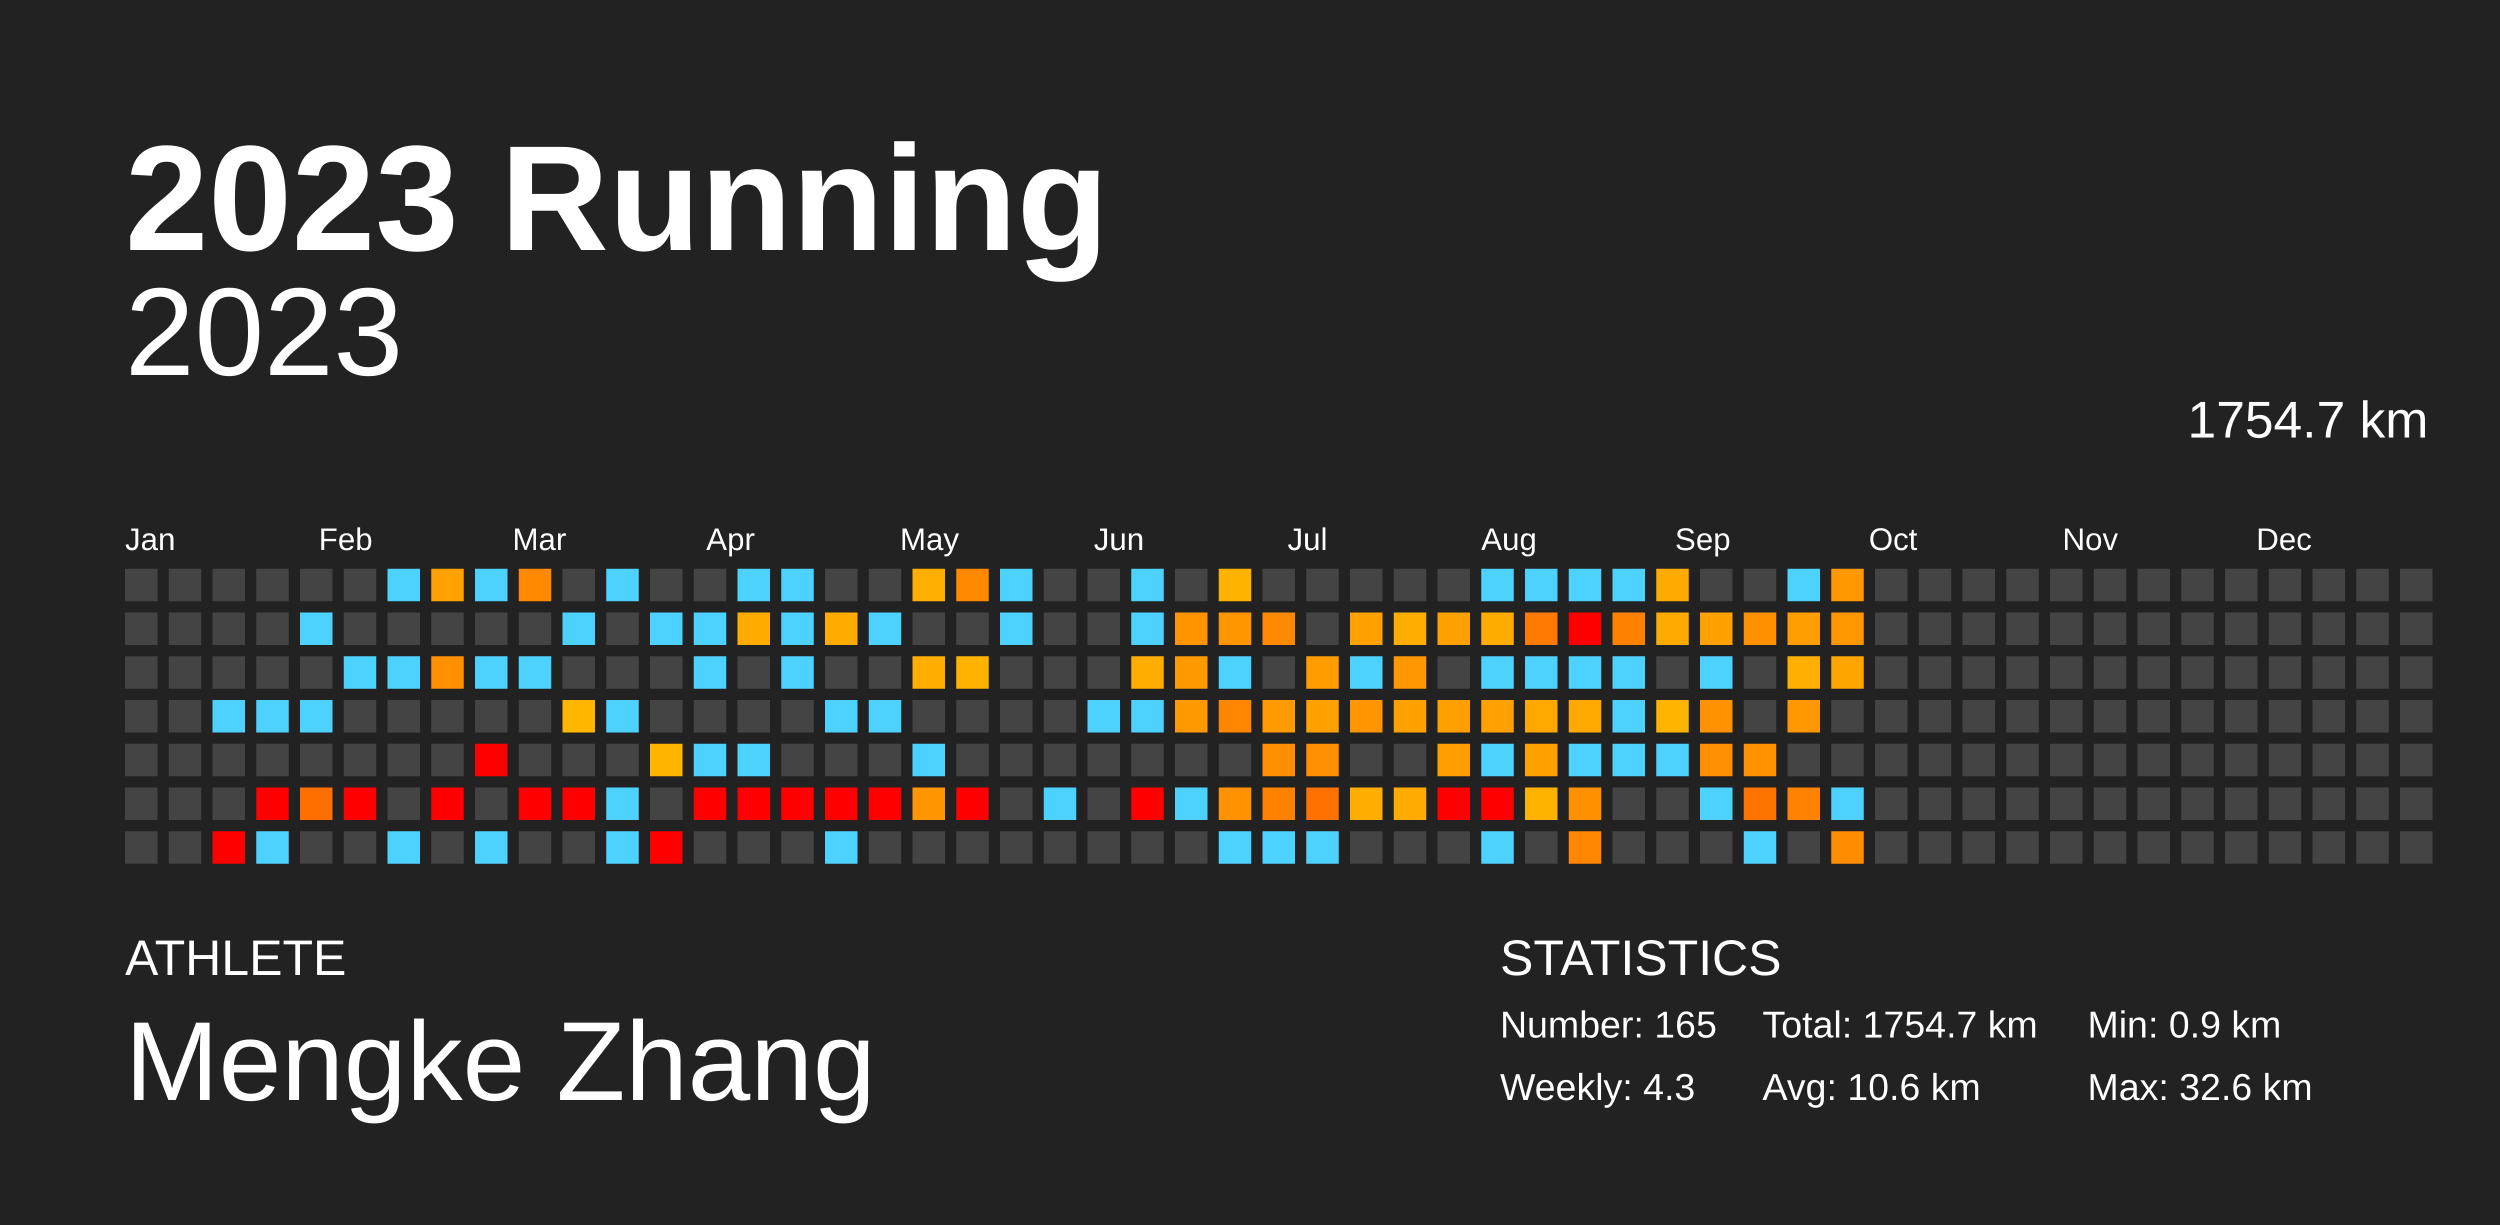
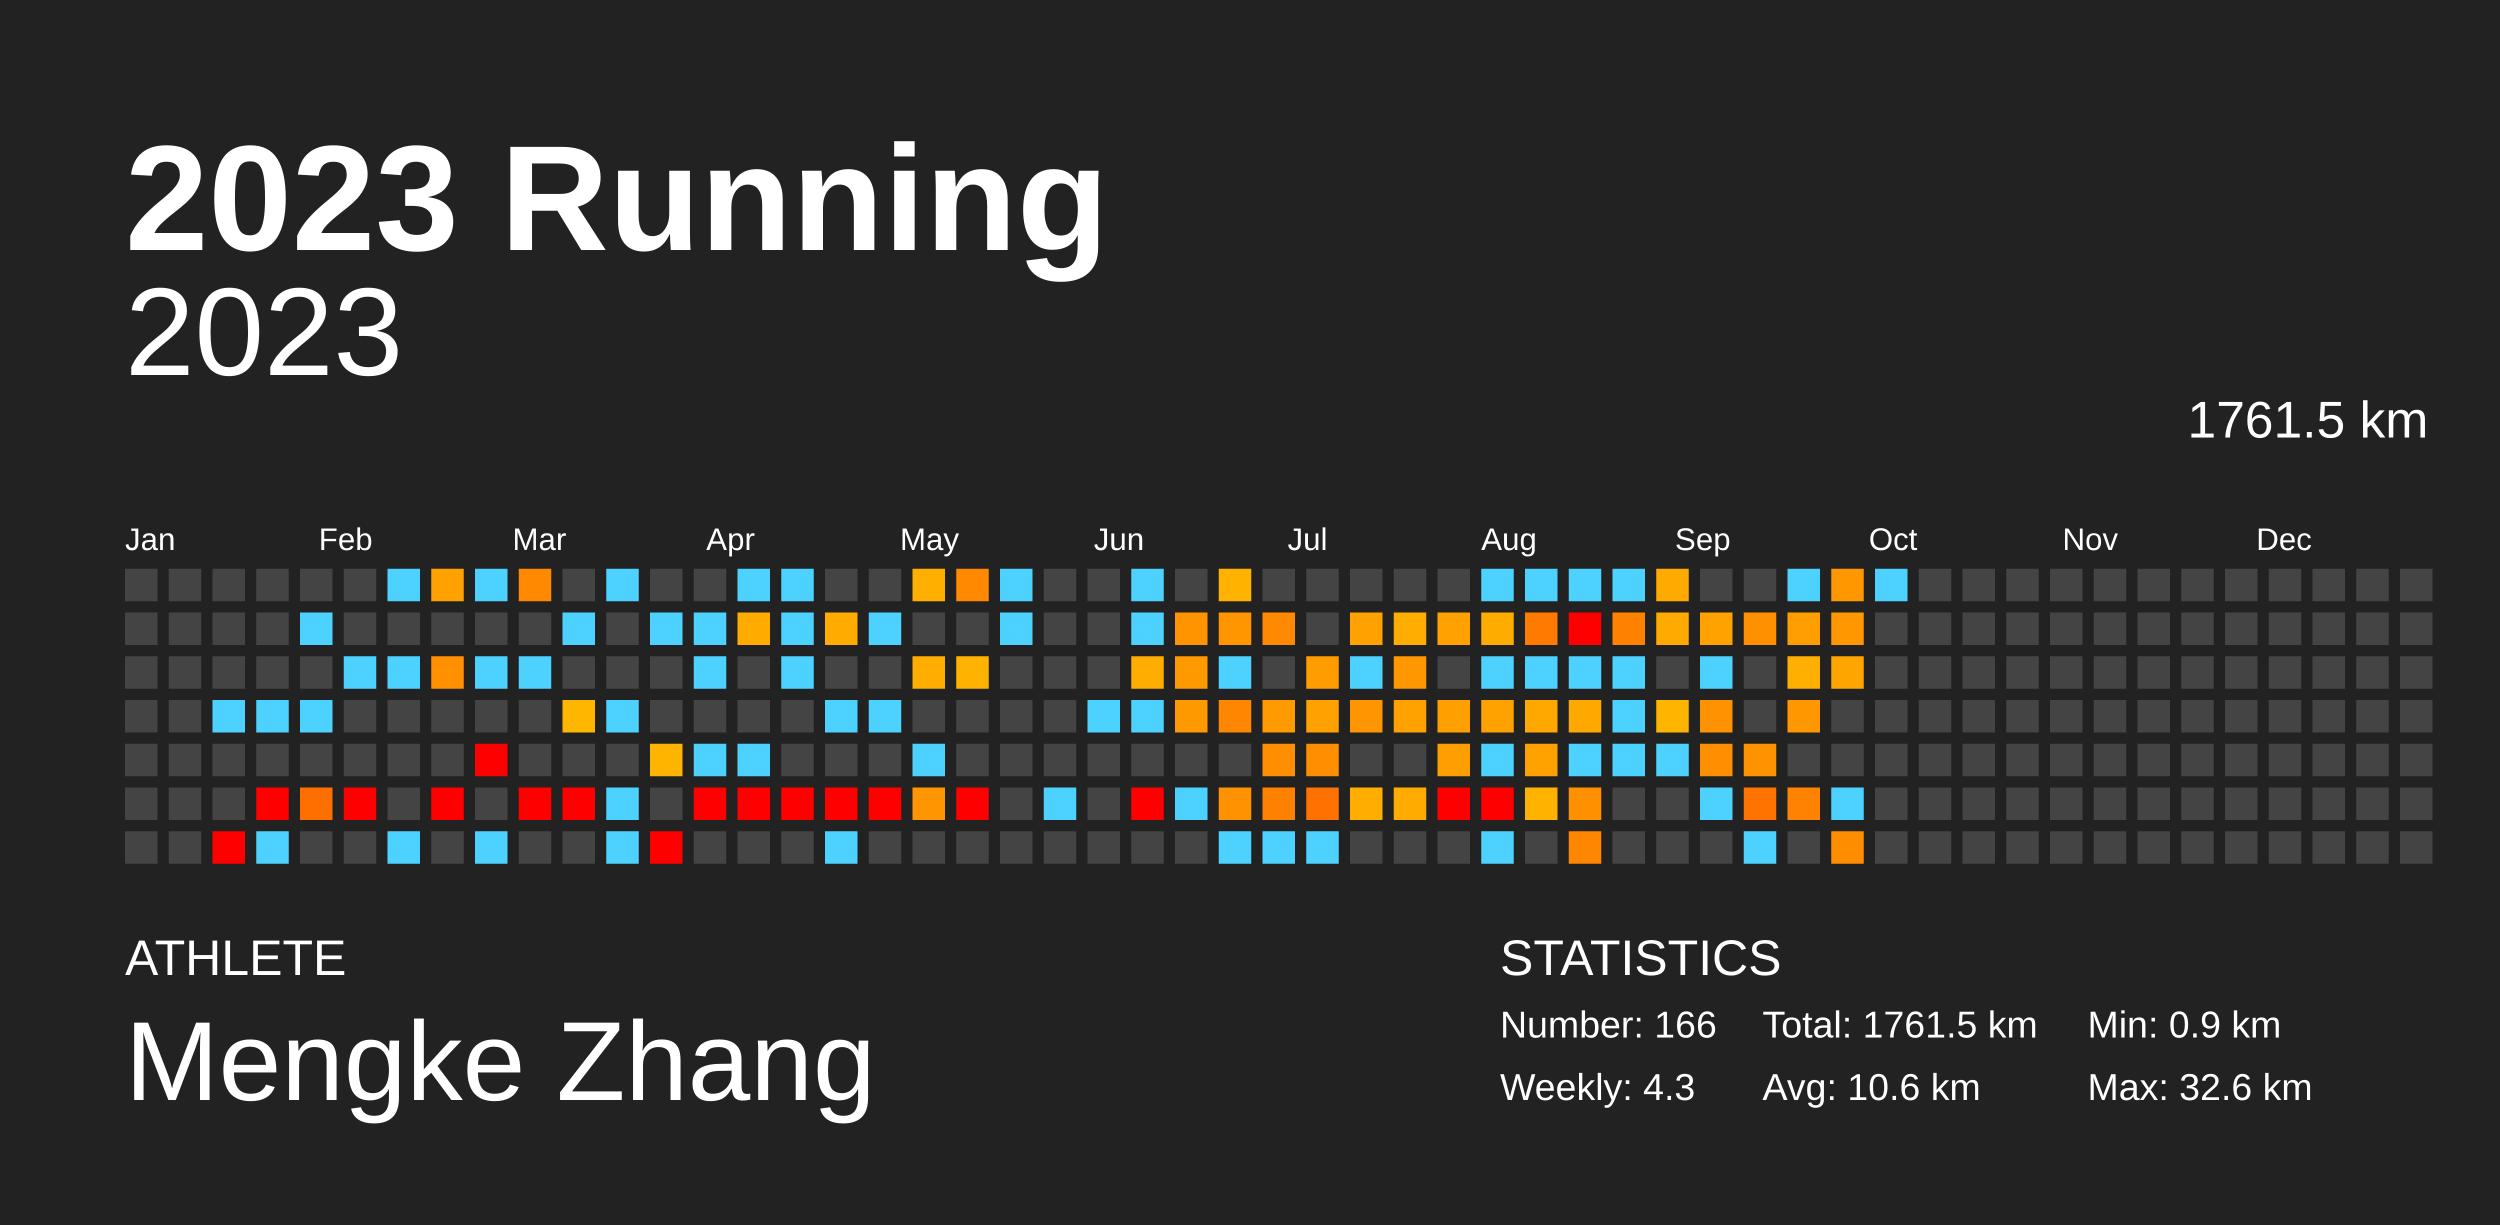
<svg xmlns="http://www.w3.org/2000/svg" baseProfile="full" height="98mm" version="1.1" viewBox="0,0,200,98" width="200mm">
  <defs />
  <rect fill="#222222" height="98" width="200" x="0" y="0" />
  <text fill="#FFFFFF" style="font-size:12px; font-family:Arial; font-weight:bold;" x="10" y="20">2023 Running</text>
  <text fill="#FFFFFF" style="font-size:4px; font-family:Arial" x="10" y="78">ATHLETE</text>
  <text fill="#FFFFFF" style="font-size:9px; font-family:Arial" x="10" y="88">Mengke Zhang</text>
  <text fill="#FFFFFF" style="font-size:4px; font-family:Arial" x="120" y="78">STATISTICS</text>
-   <text fill="#FFFFFF" style="font-size:3px; font-family:Arial" x="120" y="83">Number: 165</text>
+   <text fill="#FFFFFF" style="font-size:3px; font-family:Arial" x="120" y="83">Number: 166</text>
  <text fill="#FFFFFF" style="font-size:3px; font-family:Arial" x="120" y="88">Weekly: 4.3</text>
-   <text fill="#FFFFFF" style="font-size:3px; font-family:Arial" x="141" y="83">Total: 1754.7 km</text>
+   <text fill="#FFFFFF" style="font-size:3px; font-family:Arial" x="141" y="83">Total: 1761.5 km</text>
  <text fill="#FFFFFF" style="font-size:3px; font-family:Arial" x="141" y="88">Avg: 10.6 km</text>
  <text fill="#FFFFFF" style="font-size:3px; font-family:Arial" x="167" y="83">Min: 0.9 km</text>
  <text fill="#FFFFFF" style="font-size:3px; font-family:Arial" x="167" y="88">Max: 32.6 km</text>
  <text alignment-baseline="hanging" fill="#FFFFFF" style="font-size:10.0px; font-family:Arial;" x="10" y="30">2023</text>
-   <text alignment-baseline="hanging" fill="#FFFFFF" style="font-size:4.125px; font-family:Arial;" x="175" y="35">1754.7 km</text>
+   <text alignment-baseline="hanging" fill="#FFFFFF" style="font-size:4.125px; font-family:Arial;" x="175" y="35">1761.5 km</text>
  <text fill="#FFFFFF" style="font-size:2.5px; font-family:Arial" x="10.0" y="44">Jan</text>
  <text fill="#FFFFFF" style="font-size:2.5px; font-family:Arial" x="25.5" y="44">Feb</text>
  <text fill="#FFFFFF" style="font-size:2.5px; font-family:Arial" x="41.0" y="44">Mar</text>
  <text fill="#FFFFFF" style="font-size:2.5px; font-family:Arial" x="56.5" y="44">Apr</text>
  <text fill="#FFFFFF" style="font-size:2.5px; font-family:Arial" x="72.0" y="44">May</text>
  <text fill="#FFFFFF" style="font-size:2.5px; font-family:Arial" x="87.5" y="44">Jun</text>
  <text fill="#FFFFFF" style="font-size:2.5px; font-family:Arial" x="103.0" y="44">Jul</text>
  <text fill="#FFFFFF" style="font-size:2.5px; font-family:Arial" x="118.5" y="44">Aug</text>
  <text fill="#FFFFFF" style="font-size:2.5px; font-family:Arial" x="134.0" y="44">Sep</text>
  <text fill="#FFFFFF" style="font-size:2.5px; font-family:Arial" x="149.5" y="44">Oct</text>
  <text fill="#FFFFFF" style="font-size:2.5px; font-family:Arial" x="165.0" y="44">Nov</text>
  <text fill="#FFFFFF" style="font-size:2.5px; font-family:Arial" x="180.5" y="44">Dec</text>
  <rect fill="#444444" height="2.6" width="2.6" x="10.0" y="45.5" />
  <rect fill="#444444" height="2.6" width="2.6" x="10.0" y="49.0" />
  <rect fill="#444444" height="2.6" width="2.6" x="10.0" y="52.5" />
  <rect fill="#444444" height="2.6" width="2.6" x="10.0" y="56.0" />
  <rect fill="#444444" height="2.6" width="2.6" x="10.0" y="59.5" />
  <rect fill="#444444" height="2.6" width="2.6" x="10.0" y="63.0" />
  <rect fill="#444444" height="2.6" width="2.6" x="10.0" y="66.5" />
  <rect fill="#444444" height="2.6" width="2.6" x="13.5" y="45.5" />
  <rect fill="#444444" height="2.6" width="2.6" x="13.5" y="49.0" />
  <rect fill="#444444" height="2.6" width="2.6" x="13.5" y="52.5" />
  <rect fill="#444444" height="2.6" width="2.6" x="13.5" y="56.0" />
  <rect fill="#444444" height="2.6" width="2.6" x="13.5" y="59.5" />
  <rect fill="#444444" height="2.6" width="2.6" x="13.5" y="63.0" />
  <rect fill="#444444" height="2.6" width="2.6" x="13.5" y="66.5" />
  <rect fill="#444444" height="2.6" width="2.6" x="17.0" y="45.5" />
  <rect fill="#444444" height="2.6" width="2.6" x="17.0" y="49.0" />
  <rect fill="#444444" height="2.6" width="2.6" x="17.0" y="52.5" />
  <rect fill="#4dd2ff" height="2.6" width="2.6" x="17.0" y="56.0" />
  <rect fill="#444444" height="2.6" width="2.6" x="17.0" y="59.5" />
  <rect fill="#444444" height="2.6" width="2.6" x="17.0" y="63.0" />
  <rect fill="red" height="2.6" width="2.6" x="17.0" y="66.5" />
  <rect fill="#444444" height="2.6" width="2.6" x="20.5" y="45.5" />
  <rect fill="#444444" height="2.6" width="2.6" x="20.5" y="49.0" />
  <rect fill="#444444" height="2.6" width="2.6" x="20.5" y="52.5" />
  <rect fill="#4dd2ff" height="2.6" width="2.6" x="20.5" y="56.0" />
  <rect fill="#444444" height="2.6" width="2.6" x="20.5" y="59.5" />
  <rect fill="red" height="2.6" width="2.6" x="20.5" y="63.0" />
  <rect fill="#4dd2ff" height="2.6" width="2.6" x="20.5" y="66.5" />
  <rect fill="#444444" height="2.6" width="2.6" x="24.0" y="45.5" />
  <rect fill="#4dd2ff" height="2.6" width="2.6" x="24.0" y="49.0" />
  <rect fill="#444444" height="2.6" width="2.6" x="24.0" y="52.5" />
  <rect fill="#4dd2ff" height="2.6" width="2.6" x="24.0" y="56.0" />
  <rect fill="#444444" height="2.6" width="2.6" x="24.0" y="59.5" />
  <rect fill="#ff6f00" height="2.6" width="2.6" x="24.0" y="63.0" />
  <rect fill="#444444" height="2.6" width="2.6" x="24.0" y="66.5" />
  <rect fill="#444444" height="2.6" width="2.6" x="27.5" y="45.5" />
  <rect fill="#444444" height="2.6" width="2.6" x="27.5" y="49.0" />
  <rect fill="#4dd2ff" height="2.6" width="2.6" x="27.5" y="52.5" />
  <rect fill="#444444" height="2.6" width="2.6" x="27.5" y="56.0" />
  <rect fill="#444444" height="2.6" width="2.6" x="27.5" y="59.5" />
  <rect fill="red" height="2.6" width="2.6" x="27.5" y="63.0" />
  <rect fill="#444444" height="2.6" width="2.6" x="27.5" y="66.5" />
  <rect fill="#4dd2ff" height="2.6" width="2.6" x="31.0" y="45.5" />
  <rect fill="#444444" height="2.6" width="2.6" x="31.0" y="49.0" />
  <rect fill="#4dd2ff" height="2.6" width="2.6" x="31.0" y="52.5" />
  <rect fill="#444444" height="2.6" width="2.6" x="31.0" y="56.0" />
  <rect fill="#444444" height="2.6" width="2.6" x="31.0" y="59.5" />
  <rect fill="#444444" height="2.6" width="2.6" x="31.0" y="63.0" />
  <rect fill="#4dd2ff" height="2.6" width="2.6" x="31.0" y="66.5" />
  <rect fill="#ffa100" height="2.6" width="2.6" x="34.5" y="45.5" />
  <rect fill="#444444" height="2.6" width="2.6" x="34.5" y="49.0" />
  <rect fill="#ff9000" height="2.6" width="2.6" x="34.5" y="52.5" />
  <rect fill="#444444" height="2.6" width="2.6" x="34.5" y="56.0" />
  <rect fill="#444444" height="2.6" width="2.6" x="34.5" y="59.5" />
  <rect fill="red" height="2.6" width="2.6" x="34.5" y="63.0" />
  <rect fill="#444444" height="2.6" width="2.6" x="34.5" y="66.5" />
  <rect fill="#4dd2ff" height="2.6" width="2.6" x="38.0" y="45.5" />
  <rect fill="#444444" height="2.6" width="2.6" x="38.0" y="49.0" />
  <rect fill="#4dd2ff" height="2.6" width="2.6" x="38.0" y="52.5" />
  <rect fill="#444444" height="2.6" width="2.6" x="38.0" y="56.0" />
  <rect fill="red" height="2.6" width="2.6" x="38.0" y="59.5" />
  <rect fill="#444444" height="2.6" width="2.6" x="38.0" y="63.0" />
  <rect fill="#4dd2ff" height="2.6" width="2.6" x="38.0" y="66.5" />
  <rect fill="#ff8900" height="2.6" width="2.6" x="41.5" y="45.5" />
  <rect fill="#444444" height="2.6" width="2.6" x="41.5" y="49.0" />
  <rect fill="#4dd2ff" height="2.6" width="2.6" x="41.5" y="52.5" />
  <rect fill="#444444" height="2.6" width="2.6" x="41.5" y="56.0" />
  <rect fill="#444444" height="2.6" width="2.6" x="41.5" y="59.5" />
  <rect fill="red" height="2.6" width="2.6" x="41.5" y="63.0" />
  <rect fill="#444444" height="2.6" width="2.6" x="41.5" y="66.5" />
  <rect fill="#444444" height="2.6" width="2.6" x="45.0" y="45.5" />
  <rect fill="#4dd2ff" height="2.6" width="2.6" x="45.0" y="49.0" />
  <rect fill="#444444" height="2.6" width="2.6" x="45.0" y="52.5" />
  <rect fill="#ffb600" height="2.6" width="2.6" x="45.0" y="56.0" />
  <rect fill="#444444" height="2.6" width="2.6" x="45.0" y="59.5" />
  <rect fill="red" height="2.6" width="2.6" x="45.0" y="63.0" />
  <rect fill="#444444" height="2.6" width="2.6" x="45.0" y="66.5" />
  <rect fill="#4dd2ff" height="2.6" width="2.6" x="48.5" y="45.5" />
  <rect fill="#444444" height="2.6" width="2.6" x="48.5" y="49.0" />
  <rect fill="#444444" height="2.6" width="2.6" x="48.5" y="52.5" />
  <rect fill="#4dd2ff" height="2.6" width="2.6" x="48.5" y="56.0" />
  <rect fill="#444444" height="2.6" width="2.6" x="48.5" y="59.5" />
  <rect fill="#4dd2ff" height="2.6" width="2.6" x="48.5" y="63.0" />
  <rect fill="#4dd2ff" height="2.6" width="2.6" x="48.5" y="66.5" />
  <rect fill="#444444" height="2.6" width="2.6" x="52.0" y="45.5" />
  <rect fill="#4dd2ff" height="2.6" width="2.6" x="52.0" y="49.0" />
  <rect fill="#444444" height="2.6" width="2.6" x="52.0" y="52.5" />
  <rect fill="#444444" height="2.6" width="2.6" x="52.0" y="56.0" />
  <rect fill="#ffb500" height="2.6" width="2.6" x="52.0" y="59.5" />
  <rect fill="#444444" height="2.6" width="2.6" x="52.0" y="63.0" />
  <rect fill="red" height="2.6" width="2.6" x="52.0" y="66.5" />
  <rect fill="#444444" height="2.6" width="2.6" x="55.5" y="45.5" />
  <rect fill="#4dd2ff" height="2.6" width="2.6" x="55.5" y="49.0" />
  <rect fill="#4dd2ff" height="2.6" width="2.6" x="55.5" y="52.5" />
  <rect fill="#444444" height="2.6" width="2.6" x="55.5" y="56.0" />
  <rect fill="#4dd2ff" height="2.6" width="2.6" x="55.5" y="59.5" />
  <rect fill="red" height="2.6" width="2.6" x="55.5" y="63.0" />
  <rect fill="#444444" height="2.6" width="2.6" x="55.5" y="66.5" />
  <rect fill="#4dd2ff" height="2.6" width="2.6" x="59.0" y="45.5" />
  <rect fill="#ffab00" height="2.6" width="2.6" x="59.0" y="49.0" />
  <rect fill="#444444" height="2.6" width="2.6" x="59.0" y="52.5" />
  <rect fill="#444444" height="2.6" width="2.6" x="59.0" y="56.0" />
  <rect fill="#4dd2ff" height="2.6" width="2.6" x="59.0" y="59.5" />
  <rect fill="red" height="2.6" width="2.6" x="59.0" y="63.0" />
  <rect fill="#444444" height="2.6" width="2.6" x="59.0" y="66.5" />
  <rect fill="#4dd2ff" height="2.6" width="2.6" x="62.5" y="45.5" />
  <rect fill="#4dd2ff" height="2.6" width="2.6" x="62.5" y="49.0" />
  <rect fill="#4dd2ff" height="2.6" width="2.6" x="62.5" y="52.5" />
  <rect fill="#444444" height="2.6" width="2.6" x="62.5" y="56.0" />
  <rect fill="#444444" height="2.6" width="2.6" x="62.5" y="59.5" />
  <rect fill="red" height="2.6" width="2.6" x="62.5" y="63.0" />
  <rect fill="#444444" height="2.6" width="2.6" x="62.5" y="66.5" />
  <rect fill="#444444" height="2.6" width="2.6" x="66.0" y="45.5" />
  <rect fill="#ffab00" height="2.6" width="2.6" x="66.0" y="49.0" />
  <rect fill="#444444" height="2.6" width="2.6" x="66.0" y="52.5" />
  <rect fill="#4dd2ff" height="2.6" width="2.6" x="66.0" y="56.0" />
  <rect fill="#444444" height="2.6" width="2.6" x="66.0" y="59.5" />
  <rect fill="red" height="2.6" width="2.6" x="66.0" y="63.0" />
  <rect fill="#4dd2ff" height="2.6" width="2.6" x="66.0" y="66.5" />
  <rect fill="#444444" height="2.6" width="2.6" x="69.5" y="45.5" />
  <rect fill="#4dd2ff" height="2.6" width="2.6" x="69.5" y="49.0" />
  <rect fill="#444444" height="2.6" width="2.6" x="69.5" y="52.5" />
  <rect fill="#4dd2ff" height="2.6" width="2.6" x="69.5" y="56.0" />
  <rect fill="#444444" height="2.6" width="2.6" x="69.5" y="59.5" />
  <rect fill="red" height="2.6" width="2.6" x="69.5" y="63.0" />
  <rect fill="#444444" height="2.6" width="2.6" x="69.5" y="66.5" />
  <rect fill="#ffaf00" height="2.6" width="2.6" x="73.0" y="45.5" />
  <rect fill="#444444" height="2.6" width="2.6" x="73.0" y="49.0" />
  <rect fill="#ffae00" height="2.6" width="2.6" x="73.0" y="52.5" />
  <rect fill="#444444" height="2.6" width="2.6" x="73.0" y="56.0" />
  <rect fill="#4dd2ff" height="2.6" width="2.6" x="73.0" y="59.5" />
  <rect fill="#ff9500" height="2.6" width="2.6" x="73.0" y="63.0" />
  <rect fill="#444444" height="2.6" width="2.6" x="73.0" y="66.5" />
  <rect fill="#ff8900" height="2.6" width="2.6" x="76.5" y="45.5" />
  <rect fill="#444444" height="2.6" width="2.6" x="76.5" y="49.0" />
  <rect fill="#ffb300" height="2.6" width="2.6" x="76.5" y="52.5" />
  <rect fill="#444444" height="2.6" width="2.6" x="76.5" y="56.0" />
  <rect fill="#444444" height="2.6" width="2.6" x="76.5" y="59.5" />
  <rect fill="red" height="2.6" width="2.6" x="76.5" y="63.0" />
  <rect fill="#444444" height="2.6" width="2.6" x="76.5" y="66.5" />
  <rect fill="#4dd2ff" height="2.6" width="2.6" x="80.0" y="45.5" />
  <rect fill="#4dd2ff" height="2.6" width="2.6" x="80.0" y="49.0" />
  <rect fill="#444444" height="2.6" width="2.6" x="80.0" y="52.5" />
  <rect fill="#444444" height="2.6" width="2.6" x="80.0" y="56.0" />
  <rect fill="#444444" height="2.6" width="2.6" x="80.0" y="59.5" />
  <rect fill="#444444" height="2.6" width="2.6" x="80.0" y="63.0" />
  <rect fill="#444444" height="2.6" width="2.6" x="80.0" y="66.5" />
  <rect fill="#444444" height="2.6" width="2.6" x="83.5" y="45.5" />
  <rect fill="#444444" height="2.6" width="2.6" x="83.5" y="49.0" />
  <rect fill="#444444" height="2.6" width="2.6" x="83.5" y="52.5" />
  <rect fill="#444444" height="2.6" width="2.6" x="83.5" y="56.0" />
  <rect fill="#444444" height="2.6" width="2.6" x="83.5" y="59.5" />
  <rect fill="#4dd2ff" height="2.6" width="2.6" x="83.5" y="63.0" />
  <rect fill="#444444" height="2.6" width="2.6" x="83.5" y="66.5" />
  <rect fill="#444444" height="2.6" width="2.6" x="87.0" y="45.5" />
  <rect fill="#444444" height="2.6" width="2.6" x="87.0" y="49.0" />
  <rect fill="#444444" height="2.6" width="2.6" x="87.0" y="52.5" />
  <rect fill="#4dd2ff" height="2.6" width="2.6" x="87.0" y="56.0" />
  <rect fill="#444444" height="2.6" width="2.6" x="87.0" y="59.5" />
  <rect fill="#444444" height="2.6" width="2.6" x="87.0" y="63.0" />
  <rect fill="#444444" height="2.6" width="2.6" x="87.0" y="66.5" />
  <rect fill="#4dd2ff" height="2.6" width="2.6" x="90.5" y="45.5" />
  <rect fill="#4dd2ff" height="2.6" width="2.6" x="90.5" y="49.0" />
  <rect fill="#ffad00" height="2.6" width="2.6" x="90.5" y="52.5" />
  <rect fill="#4dd2ff" height="2.6" width="2.6" x="90.5" y="56.0" />
  <rect fill="#444444" height="2.6" width="2.6" x="90.5" y="59.5" />
  <rect fill="red" height="2.6" width="2.6" x="90.5" y="63.0" />
  <rect fill="#444444" height="2.6" width="2.6" x="90.5" y="66.5" />
  <rect fill="#444444" height="2.6" width="2.6" x="94.0" y="45.5" />
  <rect fill="#ff9300" height="2.6" width="2.6" x="94.0" y="49.0" />
  <rect fill="#ff9900" height="2.6" width="2.6" x="94.0" y="52.5" />
  <rect fill="#ff9900" height="2.6" width="2.6" x="94.0" y="56.0" />
  <rect fill="#444444" height="2.6" width="2.6" x="94.0" y="59.5" />
  <rect fill="#4dd2ff" height="2.6" width="2.6" x="94.0" y="63.0" />
  <rect fill="#444444" height="2.6" width="2.6" x="94.0" y="66.5" />
  <rect fill="#ffb200" height="2.6" width="2.6" x="97.5" y="45.5" />
  <rect fill="#ff9600" height="2.6" width="2.6" x="97.5" y="49.0" />
  <rect fill="#4dd2ff" height="2.6" width="2.6" x="97.5" y="52.5" />
  <rect fill="#ff8600" height="2.6" width="2.6" x="97.5" y="56.0" />
  <rect fill="#444444" height="2.6" width="2.6" x="97.5" y="59.5" />
  <rect fill="#ff9200" height="2.6" width="2.6" x="97.5" y="63.0" />
  <rect fill="#4dd2ff" height="2.6" width="2.6" x="97.5" y="66.5" />
  <rect fill="#444444" height="2.6" width="2.6" x="101.0" y="45.5" />
  <rect fill="#ff8900" height="2.6" width="2.6" x="101.0" y="49.0" />
  <rect fill="#444444" height="2.6" width="2.6" x="101.0" y="52.5" />
  <rect fill="#ff9a00" height="2.6" width="2.6" x="101.0" y="56.0" />
  <rect fill="#ff8f00" height="2.6" width="2.6" x="101.0" y="59.5" />
  <rect fill="#ff8100" height="2.6" width="2.6" x="101.0" y="63.0" />
  <rect fill="#4dd2ff" height="2.6" width="2.6" x="101.0" y="66.5" />
  <rect fill="#444444" height="2.6" width="2.6" x="104.5" y="45.5" />
  <rect fill="#444444" height="2.6" width="2.6" x="104.5" y="49.0" />
  <rect fill="#ff9d00" height="2.6" width="2.6" x="104.5" y="52.5" />
  <rect fill="#ffa100" height="2.6" width="2.6" x="104.5" y="56.0" />
  <rect fill="#ff8e00" height="2.6" width="2.6" x="104.5" y="59.5" />
  <rect fill="#ff7100" height="2.6" width="2.6" x="104.5" y="63.0" />
  <rect fill="#4dd2ff" height="2.6" width="2.6" x="104.5" y="66.5" />
  <rect fill="#444444" height="2.6" width="2.6" x="108.0" y="45.5" />
  <rect fill="#ffa100" height="2.6" width="2.6" x="108.0" y="49.0" />
  <rect fill="#4dd2ff" height="2.6" width="2.6" x="108.0" y="52.5" />
  <rect fill="#ff9500" height="2.6" width="2.6" x="108.0" y="56.0" />
  <rect fill="#444444" height="2.6" width="2.6" x="108.0" y="59.5" />
  <rect fill="#ffae00" height="2.6" width="2.6" x="108.0" y="63.0" />
  <rect fill="#444444" height="2.6" width="2.6" x="108.0" y="66.5" />
  <rect fill="#444444" height="2.6" width="2.6" x="111.5" y="45.5" />
  <rect fill="#ffad00" height="2.6" width="2.6" x="111.5" y="49.0" />
  <rect fill="#ff9800" height="2.6" width="2.6" x="111.5" y="52.5" />
  <rect fill="#ffa200" height="2.6" width="2.6" x="111.5" y="56.0" />
  <rect fill="#444444" height="2.6" width="2.6" x="111.5" y="59.5" />
  <rect fill="#ffab00" height="2.6" width="2.6" x="111.5" y="63.0" />
  <rect fill="#444444" height="2.6" width="2.6" x="111.5" y="66.5" />
  <rect fill="#444444" height="2.6" width="2.6" x="115.0" y="45.5" />
  <rect fill="#ffa100" height="2.6" width="2.6" x="115.0" y="49.0" />
  <rect fill="#444444" height="2.6" width="2.6" x="115.0" y="52.5" />
  <rect fill="#ff9f00" height="2.6" width="2.6" x="115.0" y="56.0" />
  <rect fill="#ff9e00" height="2.6" width="2.6" x="115.0" y="59.5" />
  <rect fill="red" height="2.6" width="2.6" x="115.0" y="63.0" />
  <rect fill="#444444" height="2.6" width="2.6" x="115.0" y="66.5" />
  <rect fill="#4dd2ff" height="2.6" width="2.6" x="118.5" y="45.5" />
  <rect fill="#ffac00" height="2.6" width="2.6" x="118.5" y="49.0" />
  <rect fill="#4dd2ff" height="2.6" width="2.6" x="118.5" y="52.5" />
  <rect fill="#ffa200" height="2.6" width="2.6" x="118.5" y="56.0" />
  <rect fill="#4dd2ff" height="2.6" width="2.6" x="118.5" y="59.5" />
  <rect fill="red" height="2.6" width="2.6" x="118.5" y="63.0" />
  <rect fill="#4dd2ff" height="2.6" width="2.6" x="118.5" y="66.5" />
  <rect fill="#4dd2ff" height="2.6" width="2.6" x="122.0" y="45.5" />
  <rect fill="#ff7a00" height="2.6" width="2.6" x="122.0" y="49.0" />
  <rect fill="#4dd2ff" height="2.6" width="2.6" x="122.0" y="52.5" />
  <rect fill="#ffa900" height="2.6" width="2.6" x="122.0" y="56.0" />
  <rect fill="#ffa200" height="2.6" width="2.6" x="122.0" y="59.5" />
  <rect fill="#ffb200" height="2.6" width="2.6" x="122.0" y="63.0" />
  <rect fill="#444444" height="2.6" width="2.6" x="122.0" y="66.5" />
  <rect fill="#4dd2ff" height="2.6" width="2.6" x="125.5" y="45.5" />
  <rect fill="red" height="2.6" width="2.6" x="125.5" y="49.0" />
  <rect fill="#4dd2ff" height="2.6" width="2.6" x="125.5" y="52.5" />
  <rect fill="#ffa800" height="2.6" width="2.6" x="125.5" y="56.0" />
  <rect fill="#4dd2ff" height="2.6" width="2.6" x="125.5" y="59.5" />
  <rect fill="#ff9100" height="2.6" width="2.6" x="125.5" y="63.0" />
  <rect fill="#ff8600" height="2.6" width="2.6" x="125.5" y="66.5" />
  <rect fill="#4dd2ff" height="2.6" width="2.6" x="129.0" y="45.5" />
  <rect fill="#ff8100" height="2.6" width="2.6" x="129.0" y="49.0" />
  <rect fill="#4dd2ff" height="2.6" width="2.6" x="129.0" y="52.5" />
  <rect fill="#4dd2ff" height="2.6" width="2.6" x="129.0" y="56.0" />
  <rect fill="#4dd2ff" height="2.6" width="2.6" x="129.0" y="59.5" />
  <rect fill="#444444" height="2.6" width="2.6" x="129.0" y="63.0" />
  <rect fill="#444444" height="2.6" width="2.6" x="129.0" y="66.5" />
  <rect fill="#ffaa00" height="2.6" width="2.6" x="132.5" y="45.5" />
  <rect fill="#ffaa00" height="2.6" width="2.6" x="132.5" y="49.0" />
  <rect fill="#444444" height="2.6" width="2.6" x="132.5" y="52.5" />
  <rect fill="#ffb500" height="2.6" width="2.6" x="132.5" y="56.0" />
  <rect fill="#4dd2ff" height="2.6" width="2.6" x="132.5" y="59.5" />
  <rect fill="#444444" height="2.6" width="2.6" x="132.5" y="63.0" />
  <rect fill="#444444" height="2.6" width="2.6" x="132.5" y="66.5" />
  <rect fill="#444444" height="2.6" width="2.6" x="136.0" y="45.5" />
  <rect fill="#ffa200" height="2.6" width="2.6" x="136.0" y="49.0" />
  <rect fill="#4dd2ff" height="2.6" width="2.6" x="136.0" y="52.5" />
  <rect fill="#ff9200" height="2.6" width="2.6" x="136.0" y="56.0" />
  <rect fill="#ff8f00" height="2.6" width="2.6" x="136.0" y="59.5" />
  <rect fill="#4dd2ff" height="2.6" width="2.6" x="136.0" y="63.0" />
  <rect fill="#444444" height="2.6" width="2.6" x="136.0" y="66.5" />
  <rect fill="#444444" height="2.6" width="2.6" x="139.5" y="45.5" />
  <rect fill="#ff9100" height="2.6" width="2.6" x="139.5" y="49.0" />
  <rect fill="#444444" height="2.6" width="2.6" x="139.5" y="52.5" />
  <rect fill="#444444" height="2.6" width="2.6" x="139.5" y="56.0" />
  <rect fill="#ff9200" height="2.6" width="2.6" x="139.5" y="59.5" />
  <rect fill="#ff7300" height="2.6" width="2.6" x="139.5" y="63.0" />
  <rect fill="#4dd2ff" height="2.6" width="2.6" x="139.5" y="66.5" />
  <rect fill="#4dd2ff" height="2.6" width="2.6" x="143.0" y="45.5" />
  <rect fill="#ff9e00" height="2.6" width="2.6" x="143.0" y="49.0" />
  <rect fill="#ffaf00" height="2.6" width="2.6" x="143.0" y="52.5" />
  <rect fill="#ff9800" height="2.6" width="2.6" x="143.0" y="56.0" />
  <rect fill="#444444" height="2.6" width="2.6" x="143.0" y="59.5" />
  <rect fill="#ff8300" height="2.6" width="2.6" x="143.0" y="63.0" />
  <rect fill="#444444" height="2.6" width="2.6" x="143.0" y="66.5" />
  <rect fill="#ff9800" height="2.6" width="2.6" x="146.5" y="45.5" />
  <rect fill="#ff9800" height="2.6" width="2.6" x="146.5" y="49.0" />
  <rect fill="#ffa500" height="2.6" width="2.6" x="146.5" y="52.5" />
  <rect fill="#444444" height="2.6" width="2.6" x="146.5" y="56.0" />
  <rect fill="#444444" height="2.6" width="2.6" x="146.5" y="59.5" />
  <rect fill="#4dd2ff" height="2.6" width="2.6" x="146.5" y="63.0" />
  <rect fill="#ff8d00" height="2.6" width="2.6" x="146.5" y="66.5" />
-   <rect fill="#444444" height="2.6" width="2.6" x="150.0" y="45.5" />
+   <rect fill="#4dd2ff" height="2.6" width="2.6" x="150.0" y="45.5" />
  <rect fill="#444444" height="2.6" width="2.6" x="150.0" y="49.0" />
  <rect fill="#444444" height="2.6" width="2.6" x="150.0" y="52.5" />
  <rect fill="#444444" height="2.6" width="2.6" x="150.0" y="56.0" />
  <rect fill="#444444" height="2.6" width="2.6" x="150.0" y="59.5" />
  <rect fill="#444444" height="2.6" width="2.6" x="150.0" y="63.0" />
  <rect fill="#444444" height="2.6" width="2.6" x="150.0" y="66.5" />
  <rect fill="#444444" height="2.6" width="2.6" x="153.5" y="45.5" />
  <rect fill="#444444" height="2.6" width="2.6" x="153.5" y="49.0" />
  <rect fill="#444444" height="2.6" width="2.6" x="153.5" y="52.5" />
  <rect fill="#444444" height="2.6" width="2.6" x="153.5" y="56.0" />
  <rect fill="#444444" height="2.6" width="2.6" x="153.5" y="59.5" />
  <rect fill="#444444" height="2.6" width="2.6" x="153.5" y="63.0" />
  <rect fill="#444444" height="2.6" width="2.6" x="153.5" y="66.5" />
  <rect fill="#444444" height="2.6" width="2.6" x="157.0" y="45.5" />
  <rect fill="#444444" height="2.6" width="2.6" x="157.0" y="49.0" />
  <rect fill="#444444" height="2.6" width="2.6" x="157.0" y="52.5" />
  <rect fill="#444444" height="2.6" width="2.6" x="157.0" y="56.0" />
  <rect fill="#444444" height="2.6" width="2.6" x="157.0" y="59.5" />
  <rect fill="#444444" height="2.6" width="2.6" x="157.0" y="63.0" />
  <rect fill="#444444" height="2.6" width="2.6" x="157.0" y="66.5" />
  <rect fill="#444444" height="2.6" width="2.6" x="160.5" y="45.5" />
  <rect fill="#444444" height="2.6" width="2.6" x="160.5" y="49.0" />
  <rect fill="#444444" height="2.6" width="2.6" x="160.5" y="52.5" />
  <rect fill="#444444" height="2.6" width="2.6" x="160.5" y="56.0" />
  <rect fill="#444444" height="2.6" width="2.6" x="160.5" y="59.5" />
  <rect fill="#444444" height="2.6" width="2.6" x="160.5" y="63.0" />
  <rect fill="#444444" height="2.6" width="2.6" x="160.5" y="66.5" />
  <rect fill="#444444" height="2.6" width="2.6" x="164.0" y="45.5" />
  <rect fill="#444444" height="2.6" width="2.6" x="164.0" y="49.0" />
  <rect fill="#444444" height="2.6" width="2.6" x="164.0" y="52.5" />
  <rect fill="#444444" height="2.6" width="2.6" x="164.0" y="56.0" />
  <rect fill="#444444" height="2.6" width="2.6" x="164.0" y="59.5" />
  <rect fill="#444444" height="2.6" width="2.6" x="164.0" y="63.0" />
  <rect fill="#444444" height="2.6" width="2.6" x="164.0" y="66.5" />
  <rect fill="#444444" height="2.6" width="2.6" x="167.5" y="45.5" />
  <rect fill="#444444" height="2.6" width="2.6" x="167.5" y="49.0" />
  <rect fill="#444444" height="2.6" width="2.6" x="167.5" y="52.5" />
  <rect fill="#444444" height="2.6" width="2.6" x="167.5" y="56.0" />
  <rect fill="#444444" height="2.6" width="2.6" x="167.5" y="59.5" />
  <rect fill="#444444" height="2.6" width="2.6" x="167.5" y="63.0" />
  <rect fill="#444444" height="2.6" width="2.6" x="167.5" y="66.5" />
  <rect fill="#444444" height="2.6" width="2.6" x="171.0" y="45.5" />
  <rect fill="#444444" height="2.6" width="2.6" x="171.0" y="49.0" />
  <rect fill="#444444" height="2.6" width="2.6" x="171.0" y="52.5" />
  <rect fill="#444444" height="2.6" width="2.6" x="171.0" y="56.0" />
  <rect fill="#444444" height="2.6" width="2.6" x="171.0" y="59.5" />
  <rect fill="#444444" height="2.6" width="2.6" x="171.0" y="63.0" />
  <rect fill="#444444" height="2.6" width="2.6" x="171.0" y="66.5" />
  <rect fill="#444444" height="2.6" width="2.6" x="174.5" y="45.5" />
  <rect fill="#444444" height="2.6" width="2.6" x="174.5" y="49.0" />
  <rect fill="#444444" height="2.6" width="2.6" x="174.5" y="52.5" />
  <rect fill="#444444" height="2.6" width="2.6" x="174.5" y="56.0" />
  <rect fill="#444444" height="2.6" width="2.6" x="174.5" y="59.5" />
  <rect fill="#444444" height="2.6" width="2.6" x="174.5" y="63.0" />
  <rect fill="#444444" height="2.6" width="2.6" x="174.5" y="66.5" />
  <rect fill="#444444" height="2.6" width="2.6" x="178.0" y="45.5" />
  <rect fill="#444444" height="2.6" width="2.6" x="178.0" y="49.0" />
  <rect fill="#444444" height="2.6" width="2.6" x="178.0" y="52.5" />
  <rect fill="#444444" height="2.6" width="2.6" x="178.0" y="56.0" />
  <rect fill="#444444" height="2.6" width="2.6" x="178.0" y="59.5" />
  <rect fill="#444444" height="2.6" width="2.6" x="178.0" y="63.0" />
  <rect fill="#444444" height="2.6" width="2.6" x="178.0" y="66.5" />
  <rect fill="#444444" height="2.6" width="2.6" x="181.5" y="45.5" />
  <rect fill="#444444" height="2.6" width="2.6" x="181.5" y="49.0" />
  <rect fill="#444444" height="2.6" width="2.6" x="181.5" y="52.5" />
  <rect fill="#444444" height="2.6" width="2.6" x="181.5" y="56.0" />
  <rect fill="#444444" height="2.6" width="2.6" x="181.5" y="59.5" />
  <rect fill="#444444" height="2.6" width="2.6" x="181.5" y="63.0" />
  <rect fill="#444444" height="2.6" width="2.6" x="181.5" y="66.5" />
  <rect fill="#444444" height="2.6" width="2.6" x="185.0" y="45.5" />
  <rect fill="#444444" height="2.6" width="2.6" x="185.0" y="49.0" />
  <rect fill="#444444" height="2.6" width="2.6" x="185.0" y="52.5" />
  <rect fill="#444444" height="2.6" width="2.6" x="185.0" y="56.0" />
  <rect fill="#444444" height="2.6" width="2.6" x="185.0" y="59.5" />
  <rect fill="#444444" height="2.6" width="2.6" x="185.0" y="63.0" />
  <rect fill="#444444" height="2.6" width="2.6" x="185.0" y="66.5" />
  <rect fill="#444444" height="2.6" width="2.6" x="188.5" y="45.5" />
  <rect fill="#444444" height="2.6" width="2.6" x="188.5" y="49.0" />
  <rect fill="#444444" height="2.6" width="2.6" x="188.5" y="52.5" />
  <rect fill="#444444" height="2.6" width="2.6" x="188.5" y="56.0" />
  <rect fill="#444444" height="2.6" width="2.6" x="188.5" y="59.5" />
  <rect fill="#444444" height="2.6" width="2.6" x="188.5" y="63.0" />
  <rect fill="#444444" height="2.6" width="2.6" x="188.5" y="66.5" />
  <rect fill="#444444" height="2.6" width="2.6" x="192.0" y="45.5" />
  <rect fill="#444444" height="2.6" width="2.6" x="192.0" y="49.0" />
  <rect fill="#444444" height="2.6" width="2.6" x="192.0" y="52.5" />
  <rect fill="#444444" height="2.6" width="2.6" x="192.0" y="56.0" />
  <rect fill="#444444" height="2.6" width="2.6" x="192.0" y="59.5" />
  <rect fill="#444444" height="2.6" width="2.6" x="192.0" y="63.0" />
  <rect fill="#444444" height="2.6" width="2.6" x="192.0" y="66.5" />
</svg>
